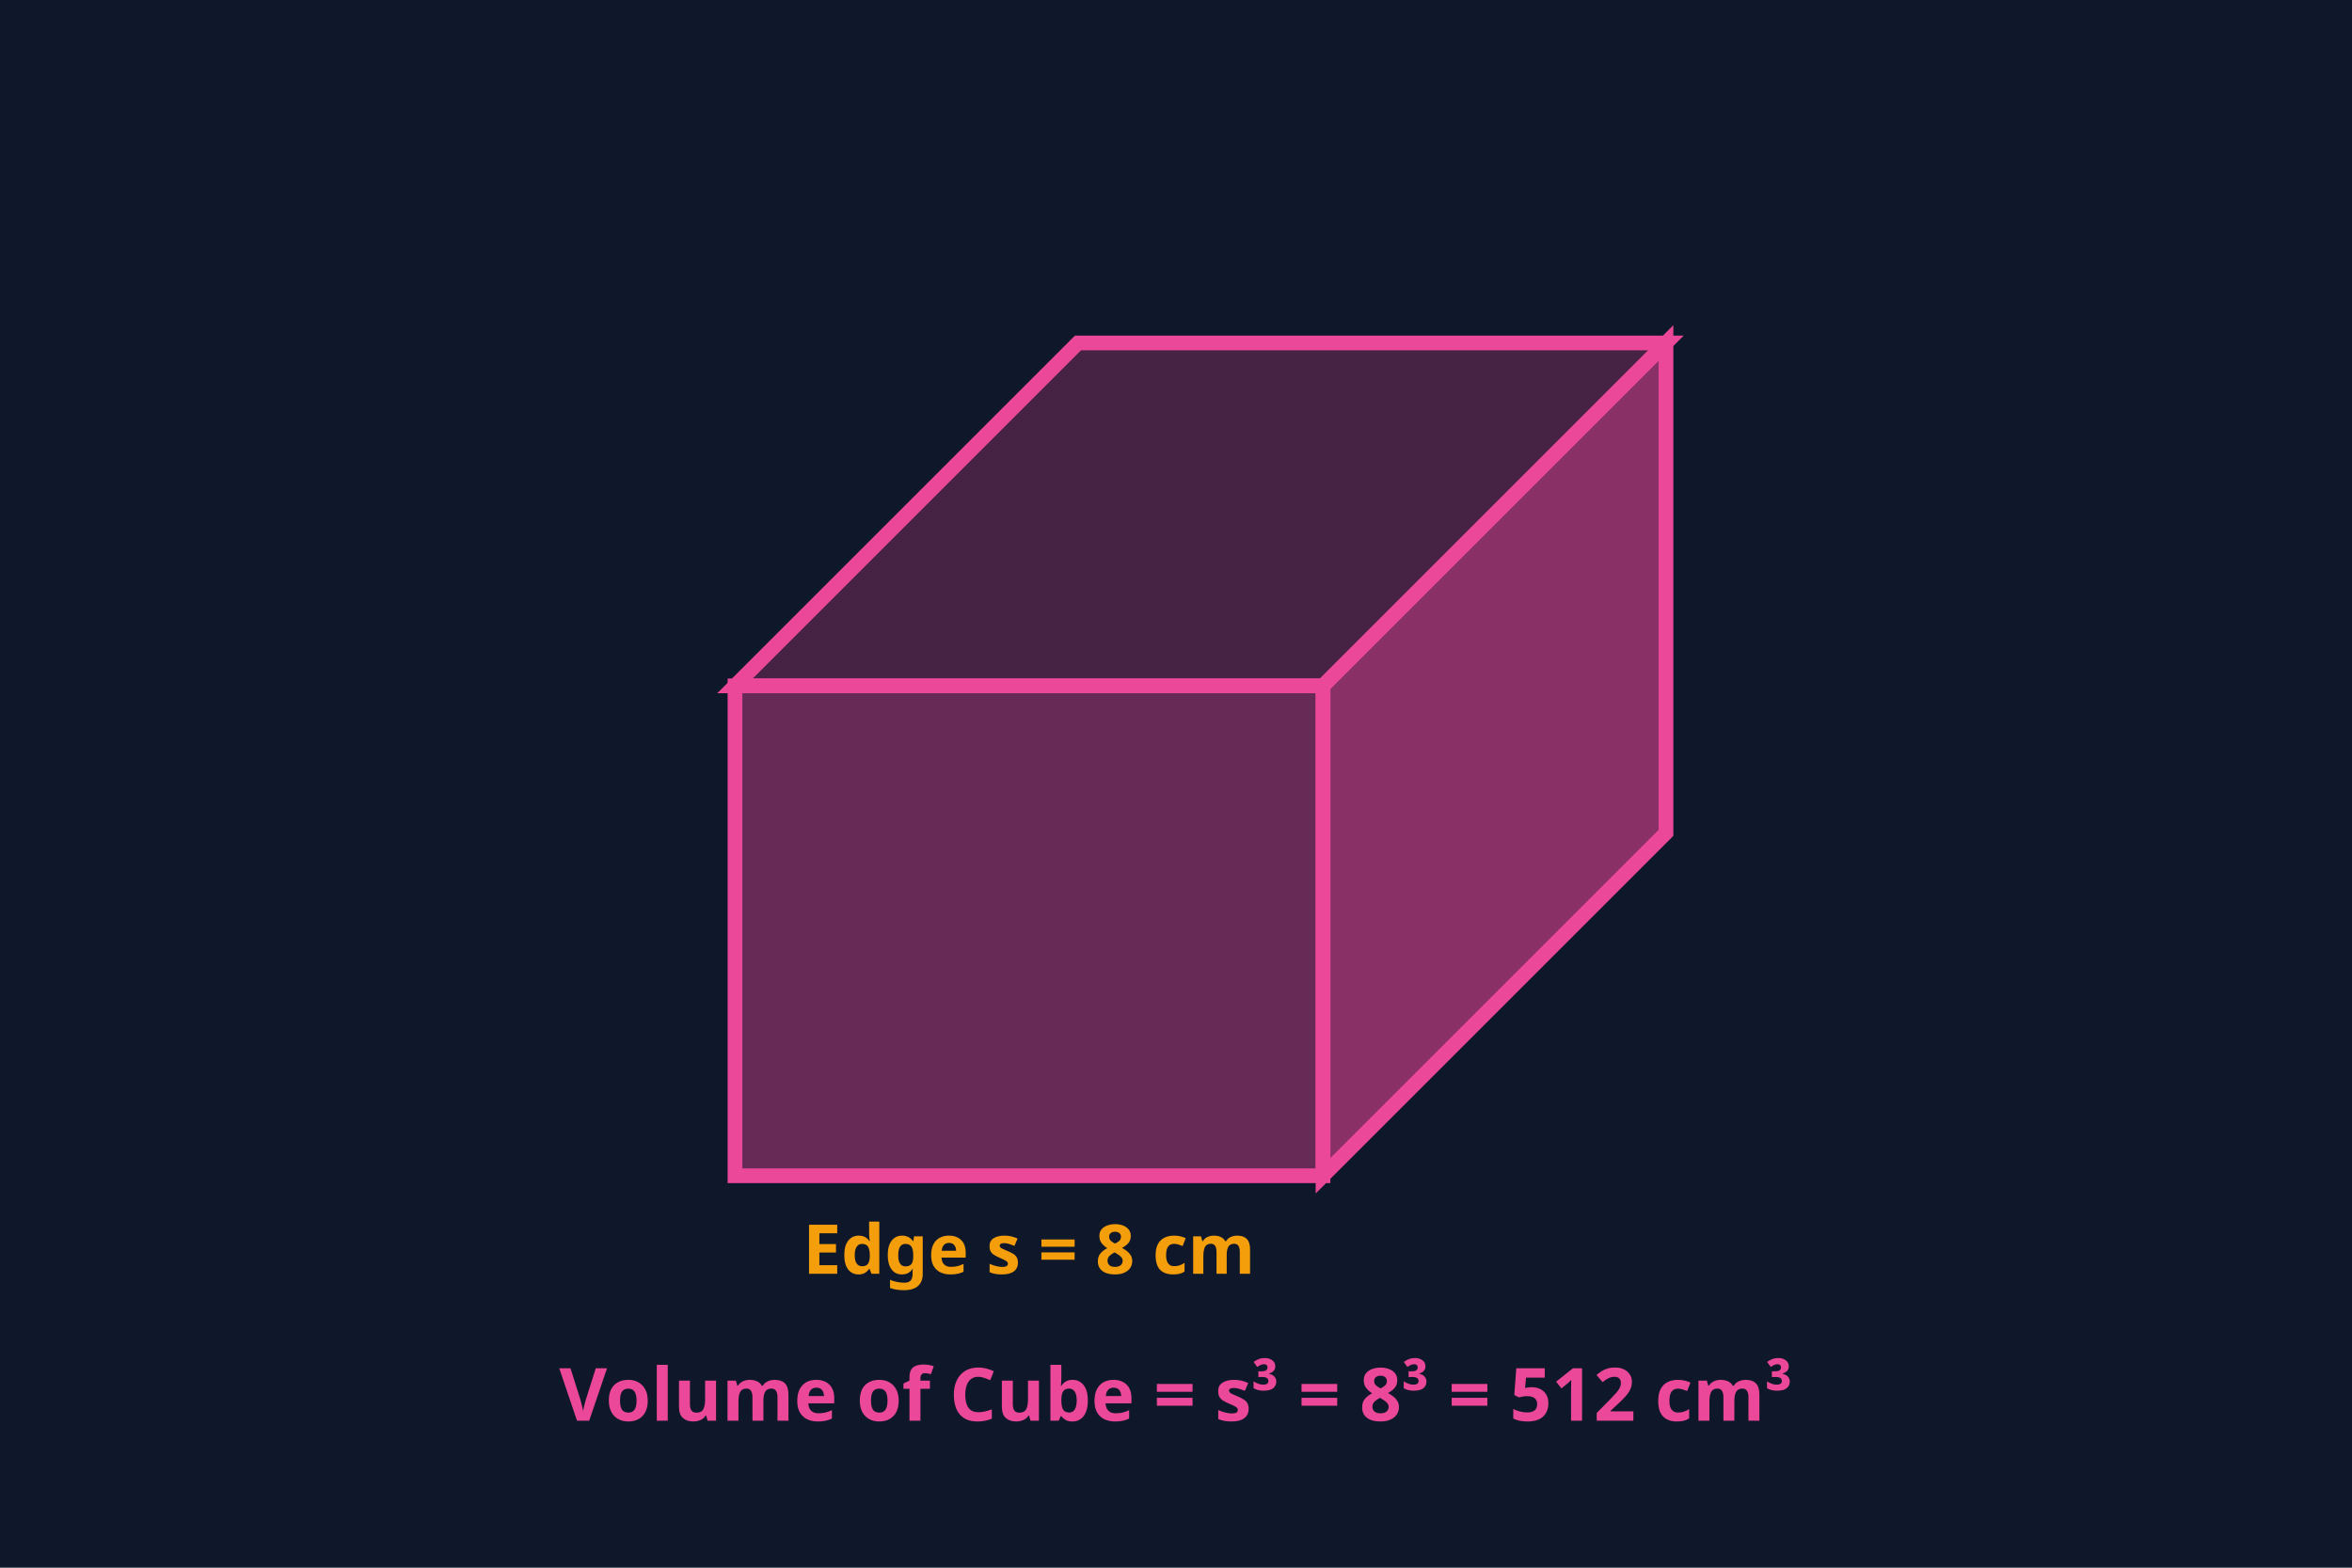
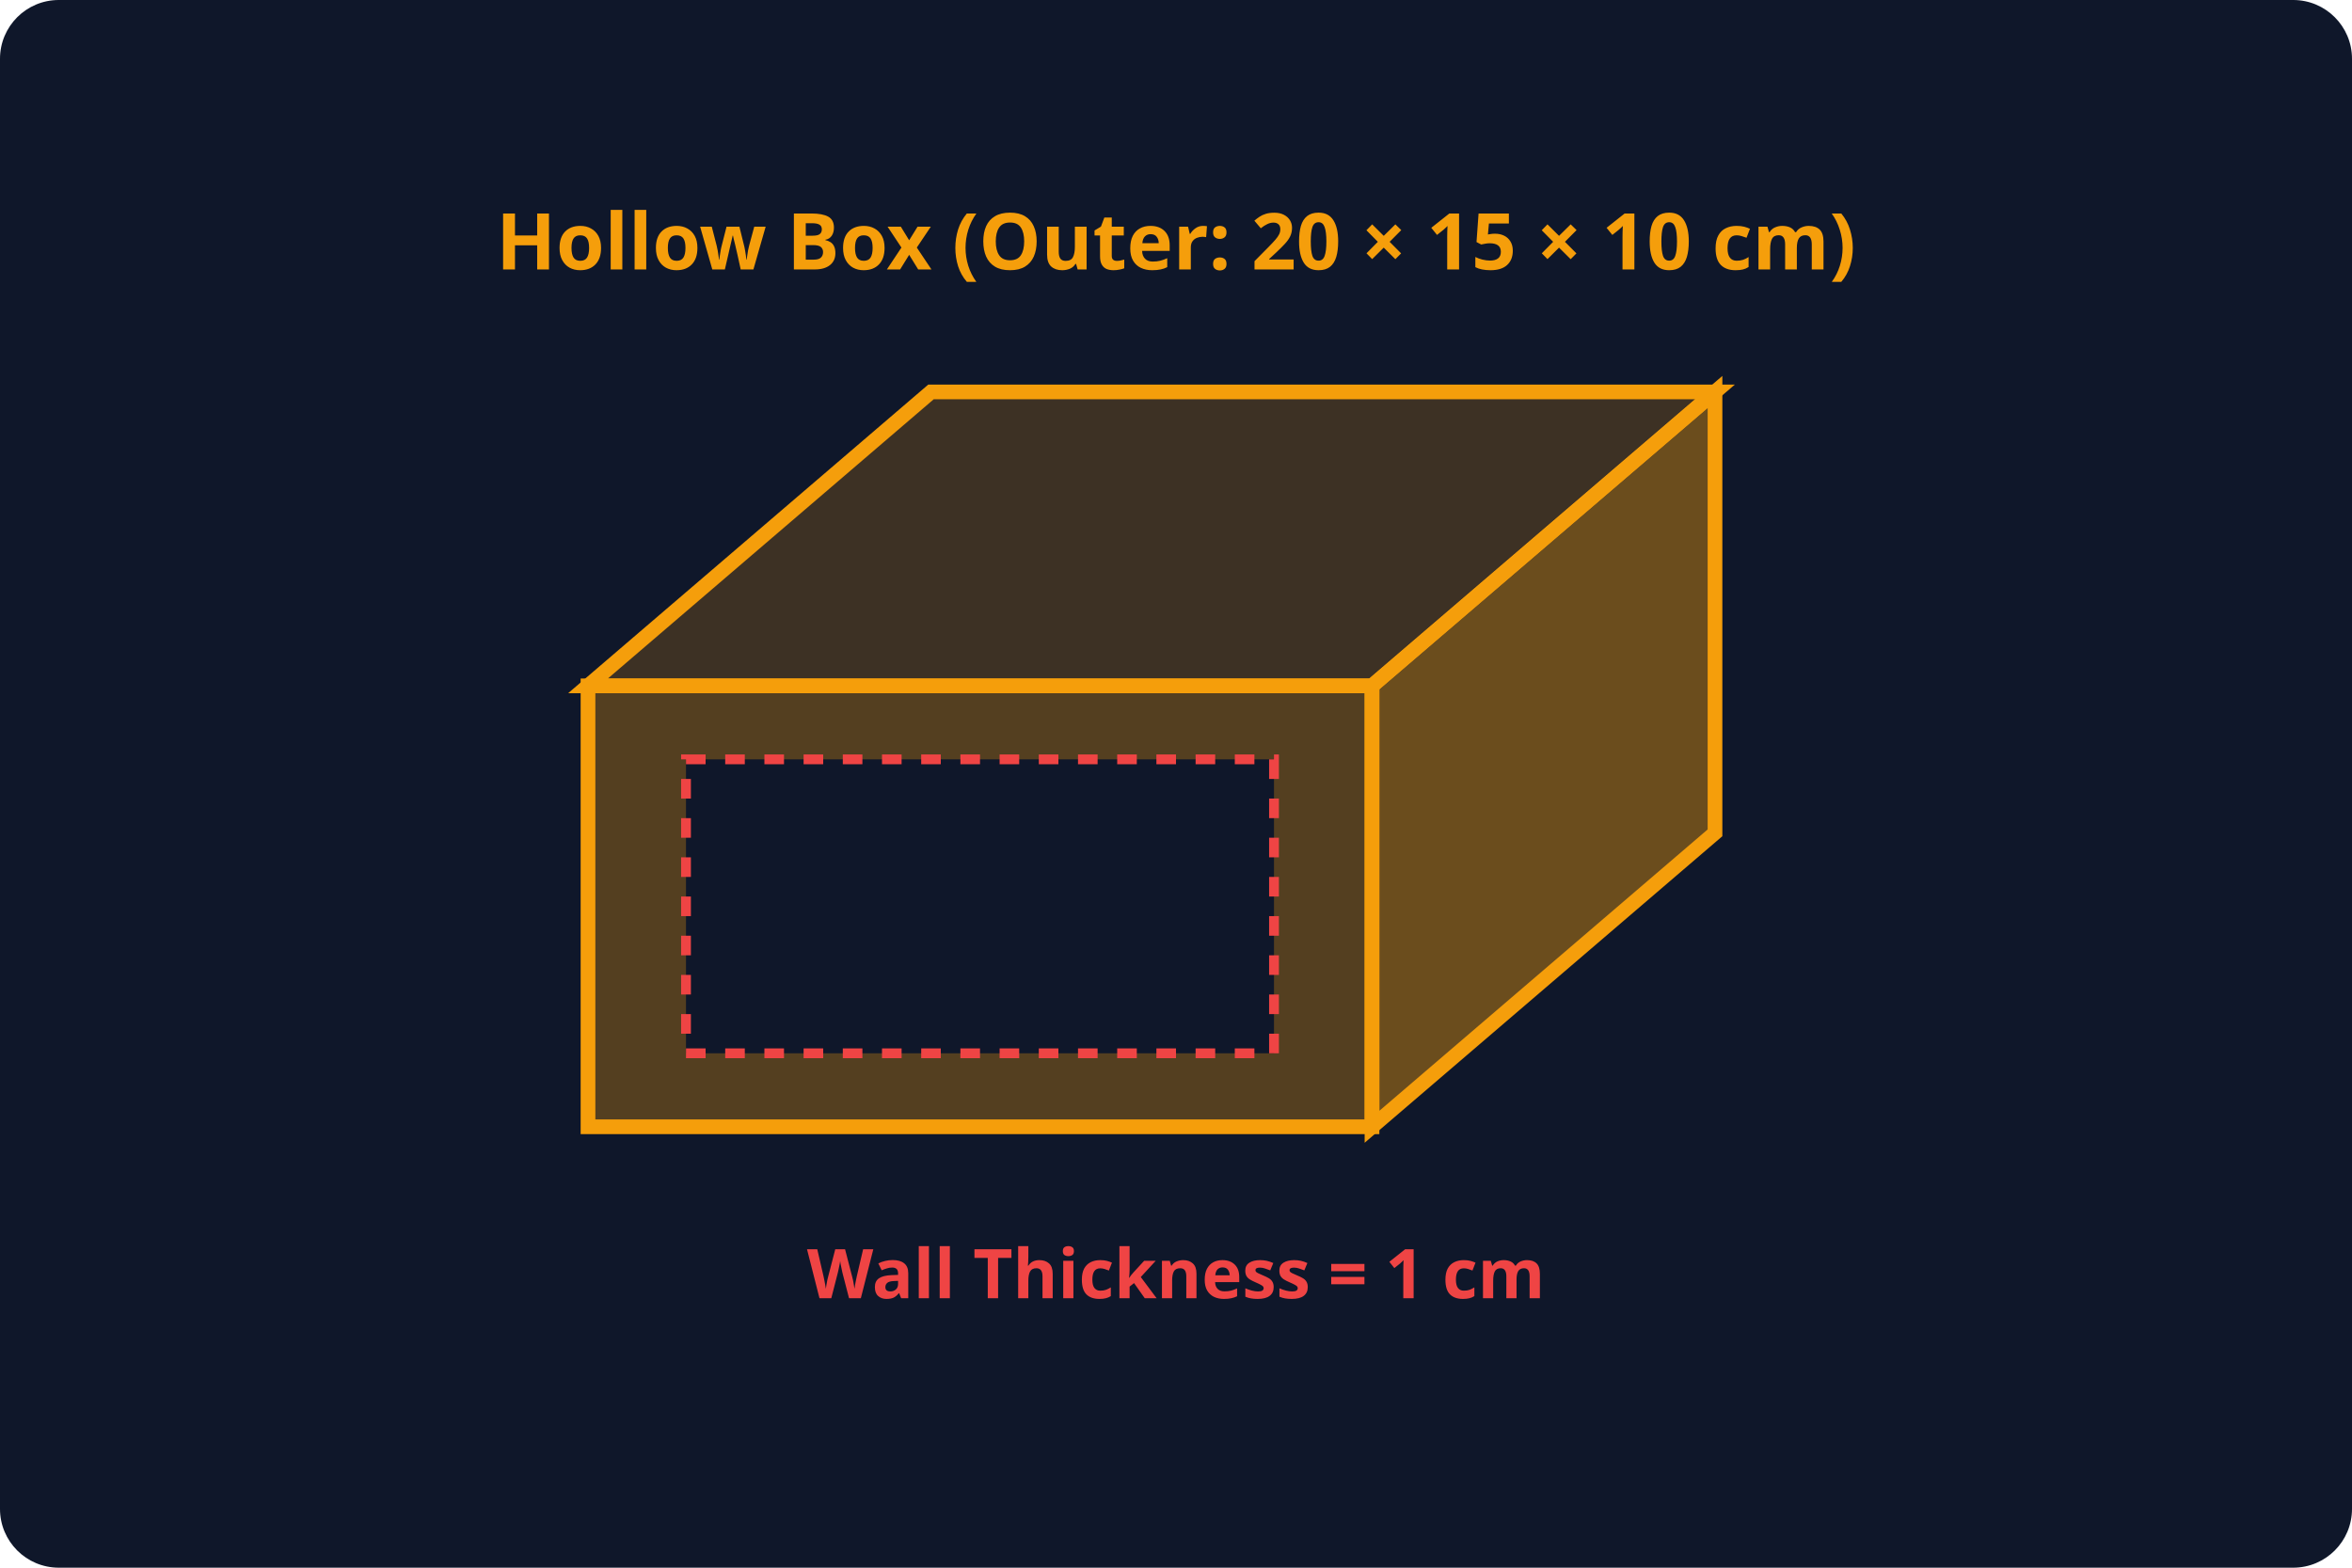
<svg xmlns="http://www.w3.org/2000/svg" width="480" height="320" viewBox="0 0 480 320">
  <defs>
    <marker id="arrow" viewBox="0 0 10 10" refX="5" refY="5" markerWidth="6" markerHeight="6" orient="auto-start-reverse">
      <path d="M 0 0 L 10 5 L 0 10 z" fill="#f59e0b" />
    </marker>
  </defs>
-   <rect width="100%" height="100%" fill="#0f172a" />
-   <g transform="translate(120, 30)">
-     <polygon points="30,110 150,110 150,210 30,210" fill="rgba(236, 72, 153, 0.4)" stroke="#ec4899" stroke-width="3" />
-     <polygon points="30,110 100,40 220,40 150,110" fill="rgba(236, 72, 153, 0.25)" stroke="#ec4899" stroke-width="3" />
-     <polygon points="150,110 220,40 220,140 150,210" fill="rgba(236, 72, 153, 0.55)" stroke="#ec4899" stroke-width="3" />
-     <text x="90" y="230" text-anchor="middle" font-family="sans-serif" font-size="14" fill="#f59e0b" font-weight="bold">Edge s = 8 cm</text>
-     <text x="120" y="260" text-anchor="middle" font-family="sans-serif" font-size="15" fill="#ec4899" font-weight="bold">Volume of Cube = s³ = 8³ = 512 cm³</text>
+   <rect width="100%" height="100%" fill="#0f172a" rx="12" />
+   <g transform="translate(80, 30)">
+     <text x="160" y="25" text-anchor="middle" font-family="sans-serif" font-size="16" fill="#f59e0b" font-weight="bold">Hollow Box (Outer: 20 × 15 × 10 cm)</text>
+     <polygon points="40,110 200,110 200,200 40,200" fill="rgba(245, 158, 11, 0.3)" stroke="#f59e0b" stroke-width="3" />
+     <polygon points="40,110 110,50 270,50 200,110" fill="rgba(245, 158, 11, 0.2)" stroke="#f59e0b" stroke-width="3" />
+     <polygon points="200,110 270,50 270,140 200,200" fill="rgba(245, 158, 11, 0.4)" stroke="#f59e0b" stroke-width="3" />
+     <polygon points="60,125 180,125 180,185 60,185" fill="#0f172a" stroke="#ef4444" stroke-width="2" stroke-dasharray="4,4" />
+     <text x="160" y="235" text-anchor="middle" font-family="sans-serif" font-size="14" fill="#ef4444" font-weight="bold">Wall Thickness = 1 cm</text>
  </g>
</svg>
